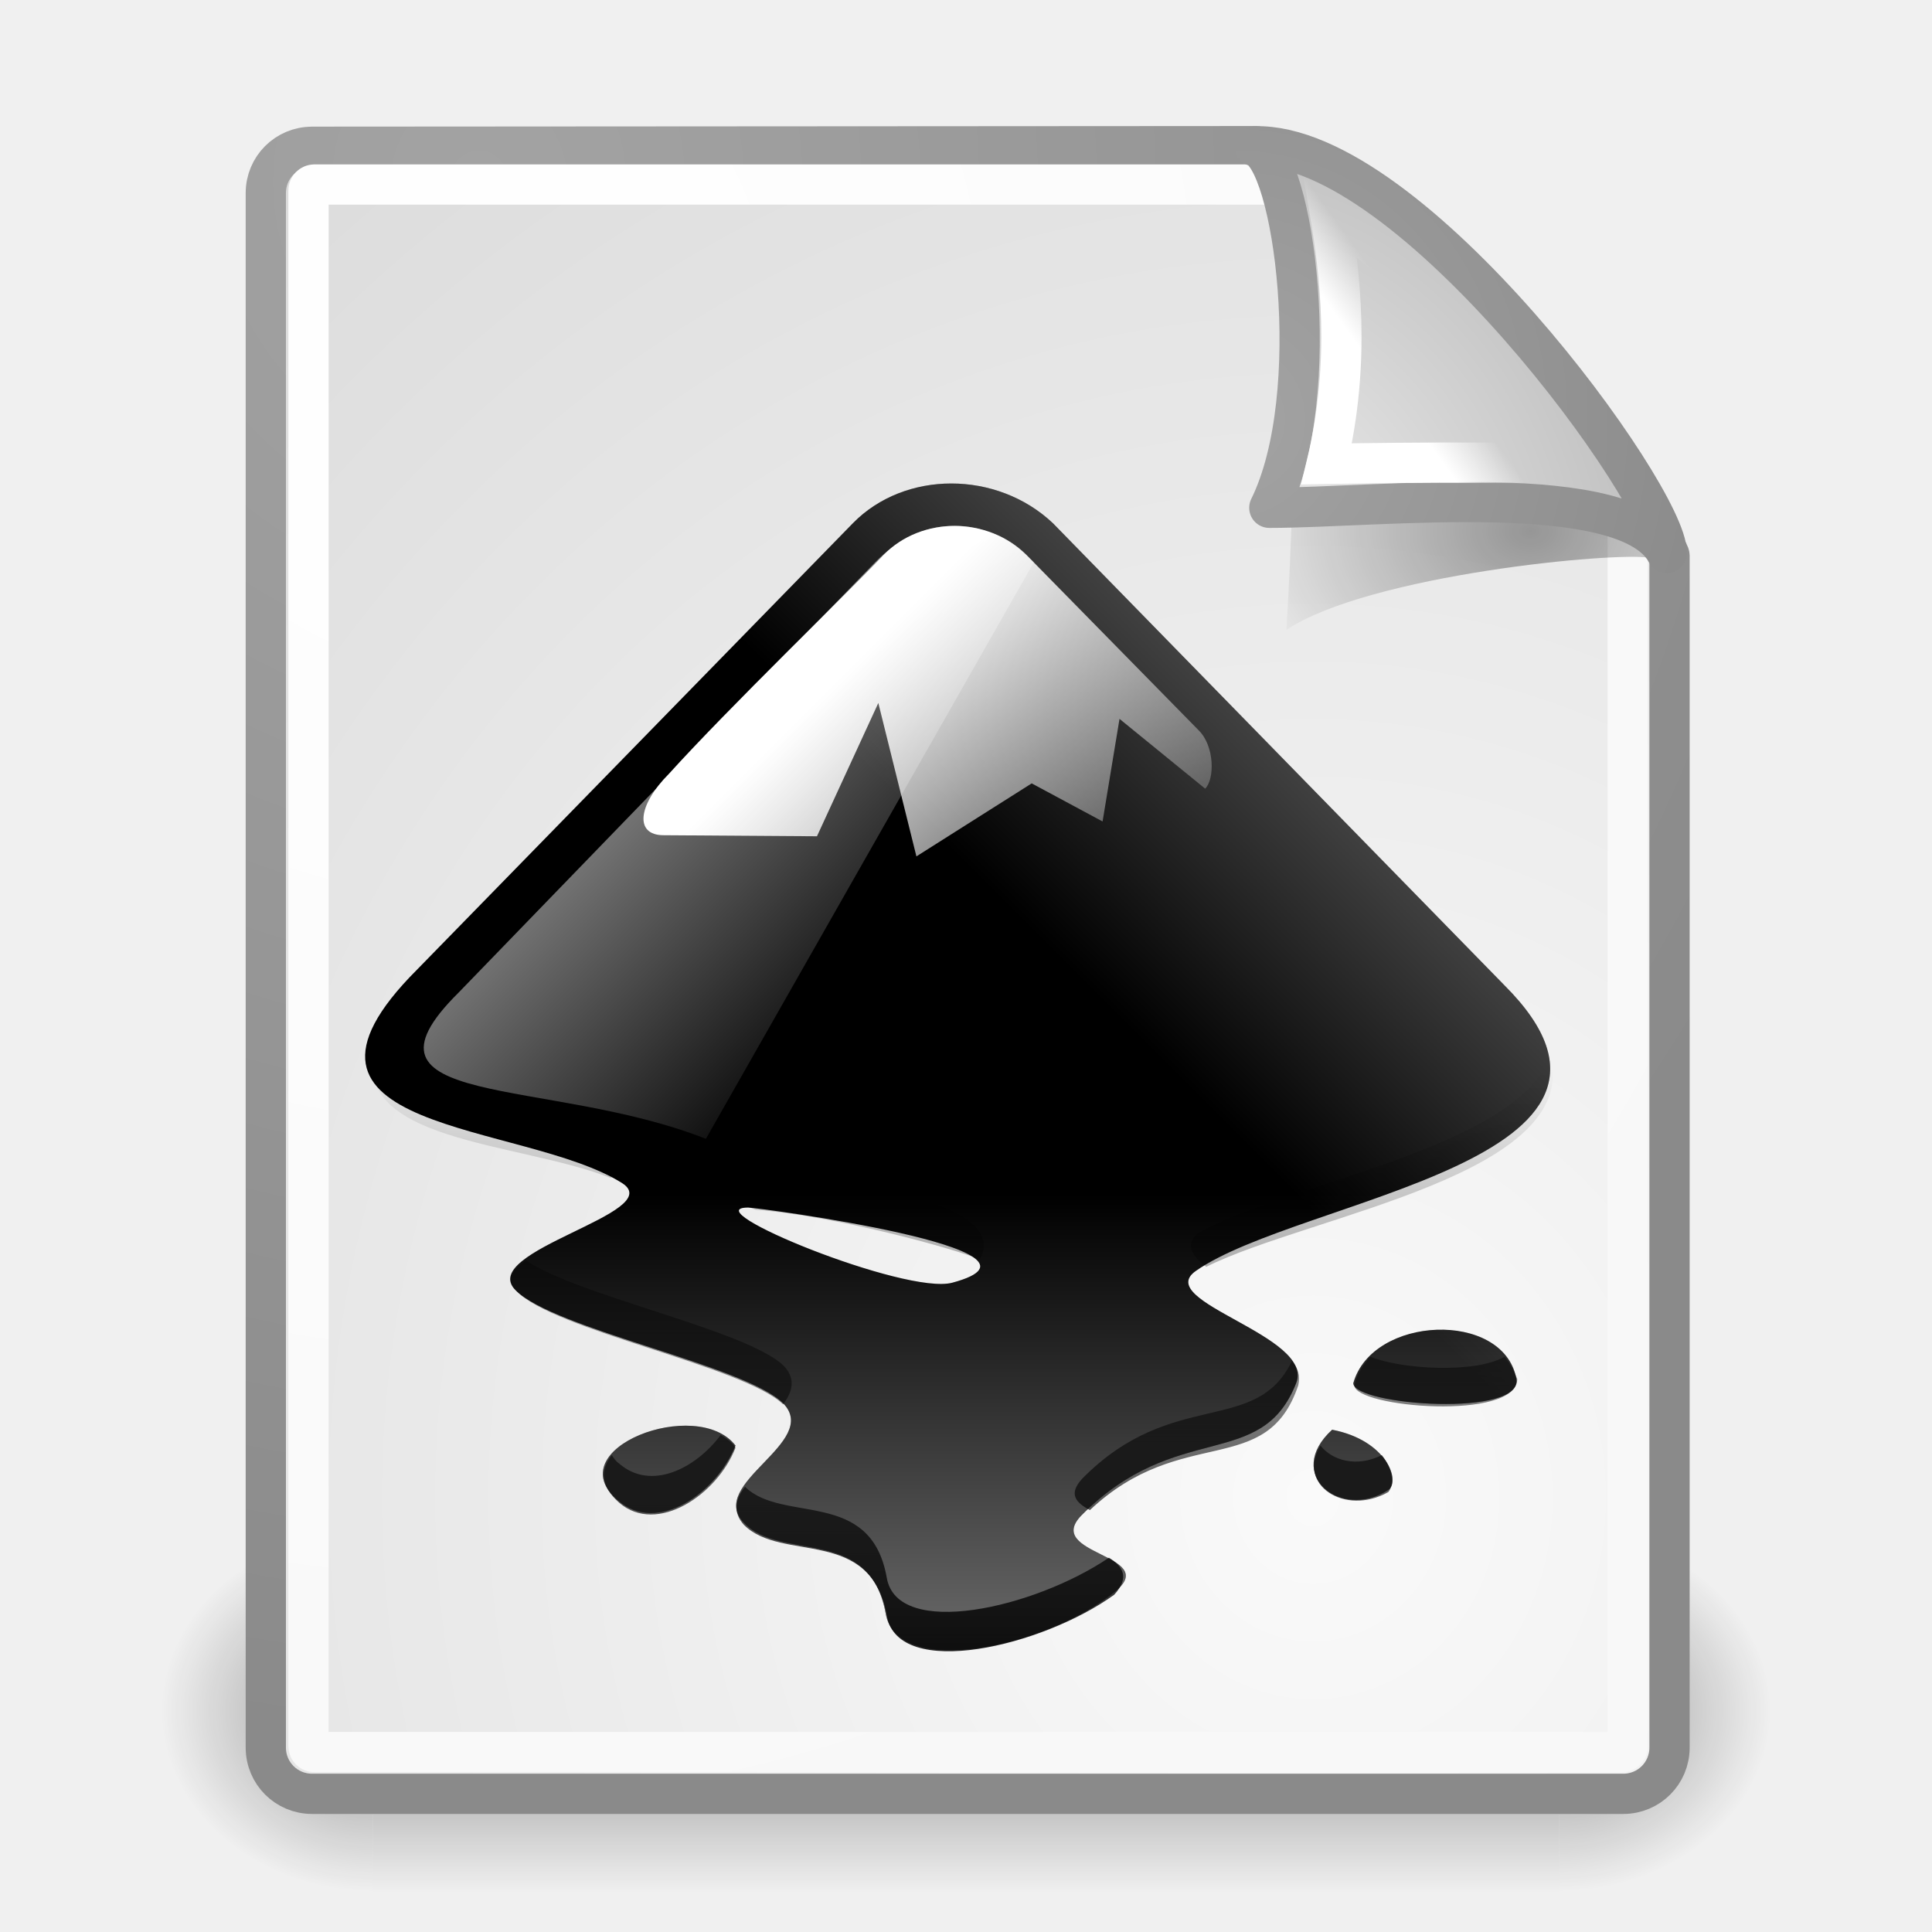
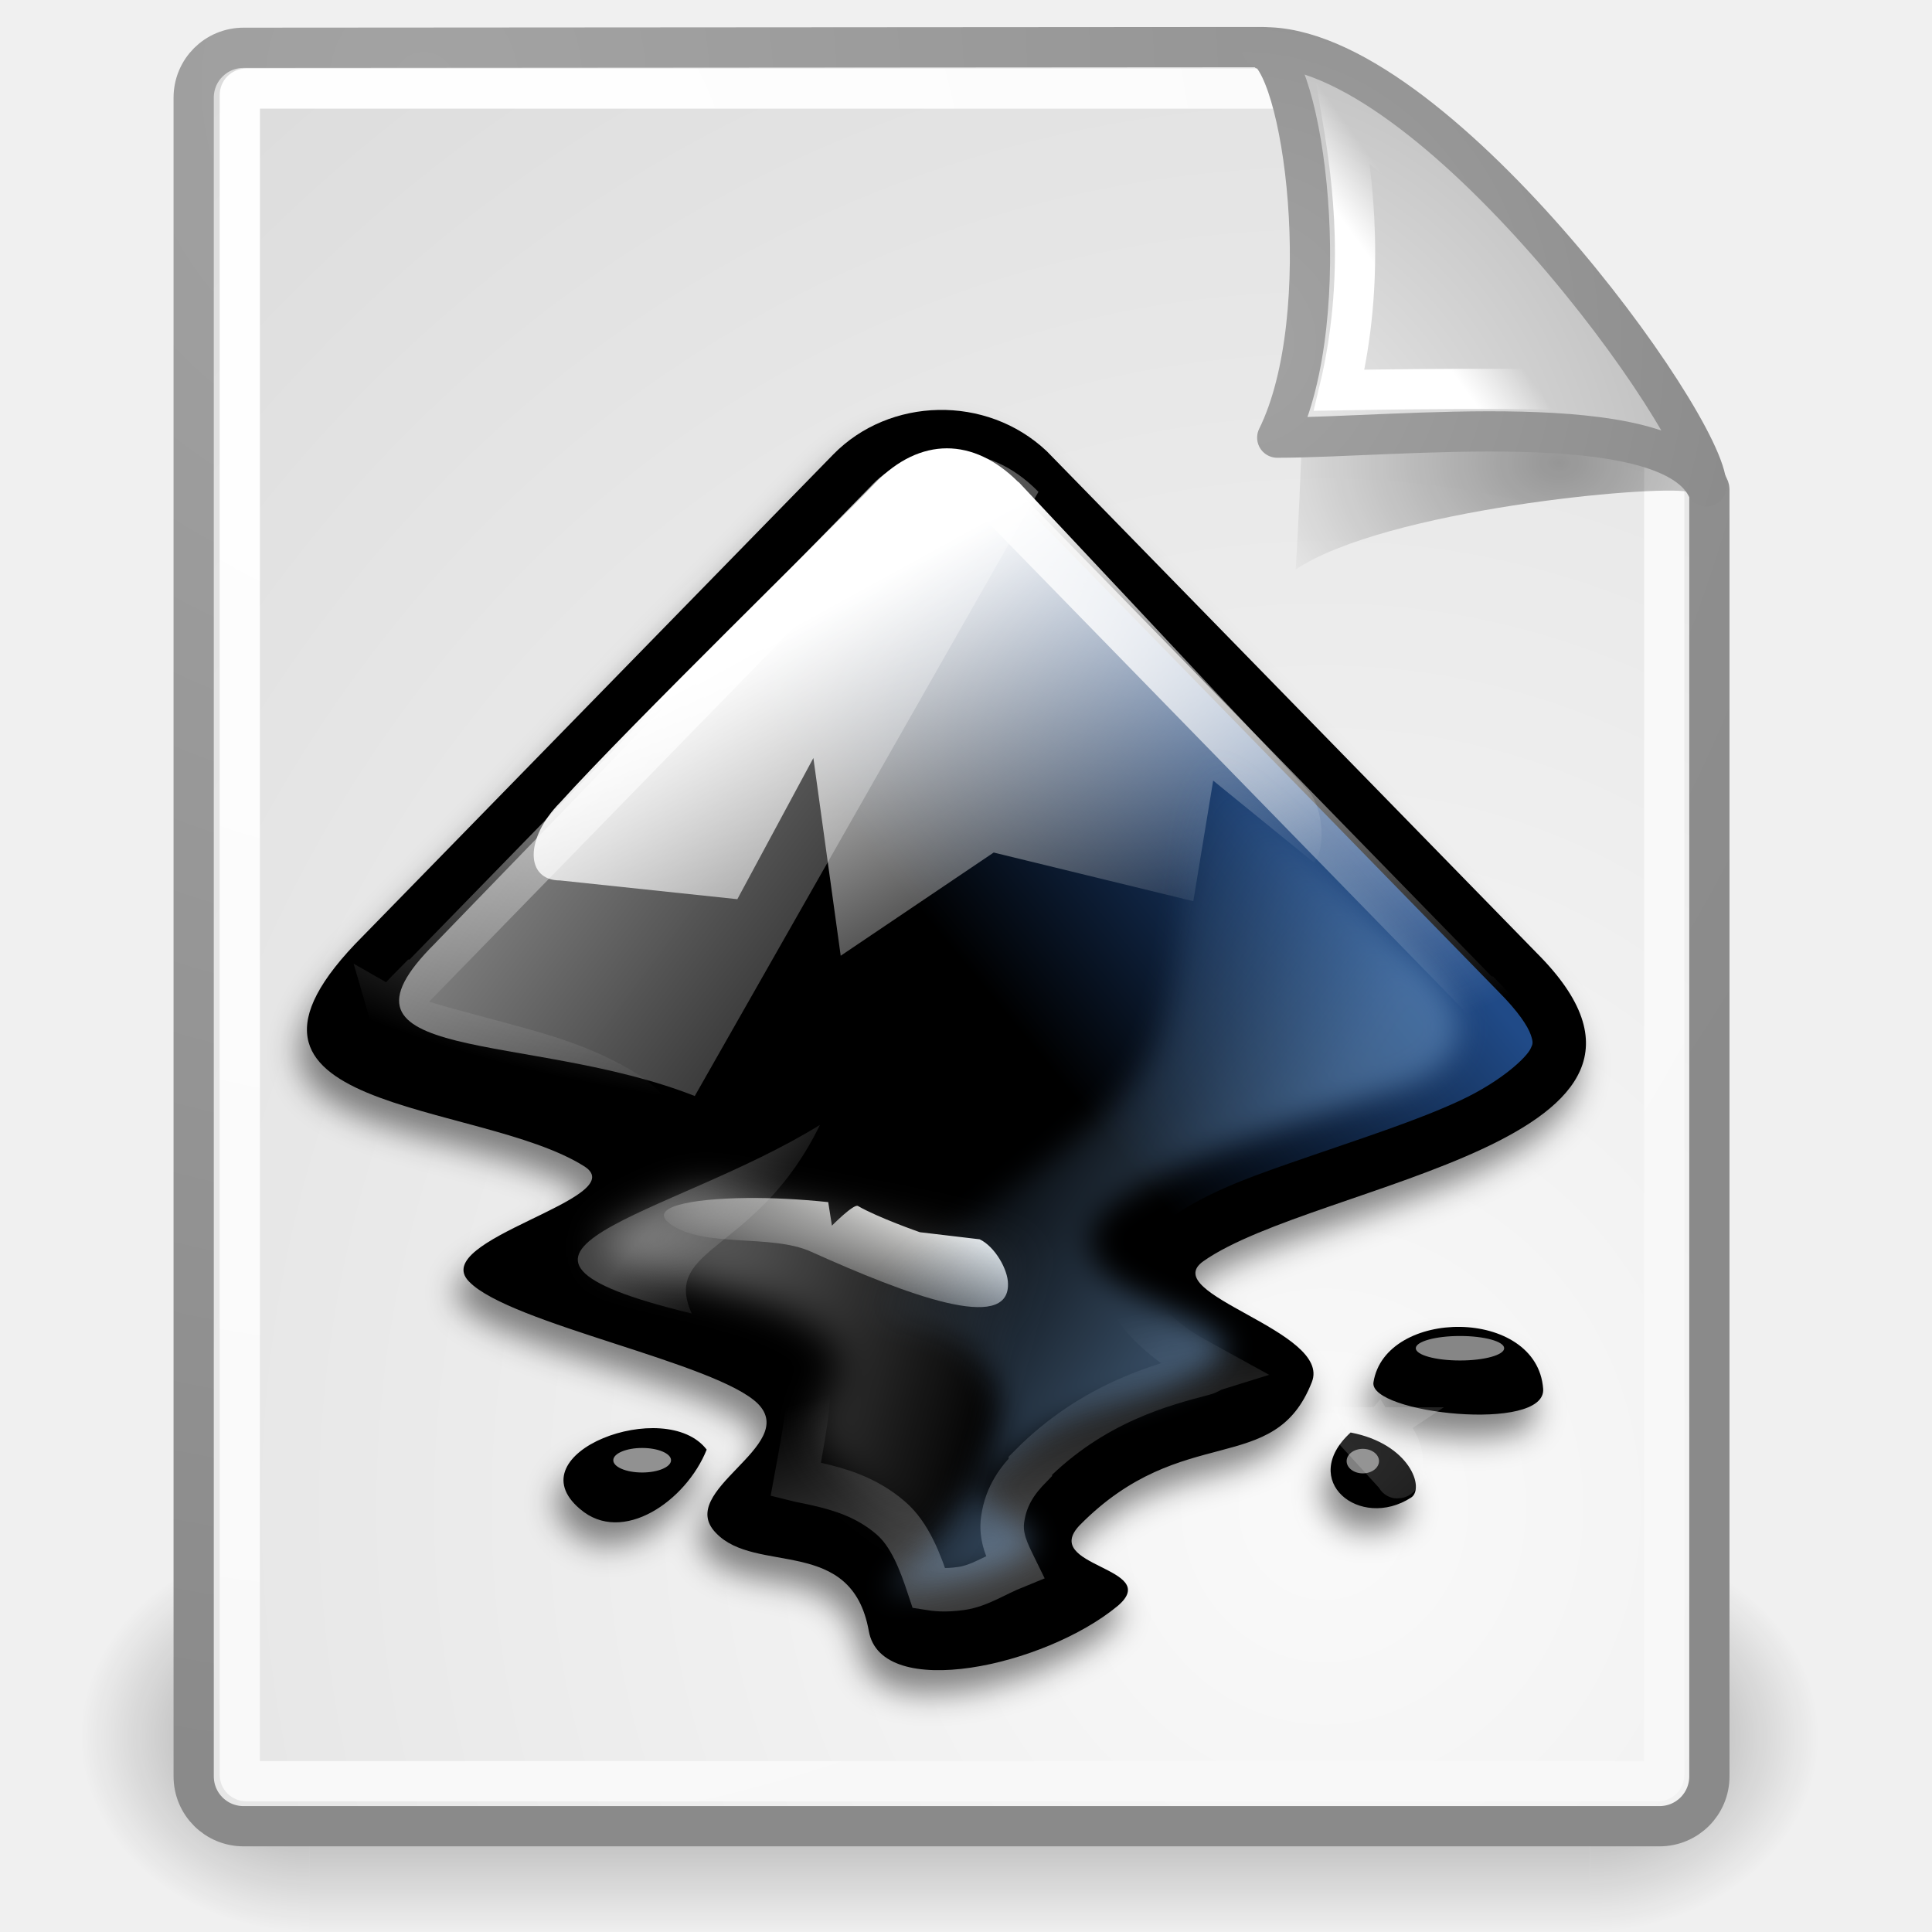
<svg xmlns="http://www.w3.org/2000/svg" xmlns:xlink="http://www.w3.org/1999/xlink" version="1.0" width="48" height="48" id="svg2">
  <defs id="defs4">
-     <linearGradient gradientUnits="userSpaceOnUse" id="linearGradient3391">
-       <stop id="stop3393" offset="0" style="stop-color:white;stop-opacity:1" />
-       <stop id="stop3395" offset="1" style="stop-color:white;stop-opacity:0" />
+     <filter color-interpolation-filters="sRGB" id="filter9372-1">
+       <feGaussianBlur stdDeviation="0.313" id="feGaussianBlur9374-5" />
+     </filter>
+     <linearGradient id="linearGradient9240-5-8">
+       <stop style="stop-color:#204a87;stop-opacity:1;" offset="0" id="stop9242-3-3" />
+       <stop style="stop-color:#204a87;stop-opacity:0;" offset="1" id="stop9244-4-5" />
    </linearGradient>
-     <linearGradient id="WhiteTransparent" gradientUnits="userSpaceOnUse">
-       <stop style="stop-color:white;stop-opacity:1" offset="0" id="stop7" />
-       <stop style="stop-color:white;stop-opacity:0" offset="1" id="stop9" />
+     <linearGradient gradientUnits="userSpaceOnUse" id="WhiteTransparent-9-5">
+       <stop id="stop7606-0-9" offset="0" style="stop-color:white;stop-opacity:1" />
+       <stop id="stop7608-20-9" offset="1" style="stop-color:white;stop-opacity:0" />
    </linearGradient>
-     <linearGradient id="BlackTransparent" gradientUnits="userSpaceOnUse">
-       <stop style="stop-color:black;stop-opacity:1" offset="0" id="stop12" />
-       <stop style="stop-color:black;stop-opacity:0" offset="1" id="stop14" />
+     <linearGradient id="linearGradient9121-1-7">
+       <stop style="stop-color:#ffffff;stop-opacity:1;" offset="0" id="stop9123-9-6" />
+       <stop style="stop-color:#ffffff;stop-opacity:0;" offset="1" id="stop9125-6-3" />
    </linearGradient>
-     <linearGradient id="liquidSpecular" xlink:href="#WhiteTransparent" x1="0" y1="128" x2="0" y2="76" gradientUnits="userSpaceOnUse" />
-     <linearGradient id="sideSpecular" xlink:href="#linearGradient3391" x1="80" y1="20" x2="60" y2="40" gradientUnits="userSpaceOnUse" />
-     <clipPath clipPathUnits="userSpaceOnUse" id="clipoutline1">
-       <path id="outline1" d="M 54.1,12.5 12.9,54.7 C -2.7,70.3 23,69 32.3,74.9 36.6,77.7 18.5,81.3 22.2,85 c 3.6,3.7 21.7,7.1 25.3,10.7 3.6,3.7 -7.3,7.6 -3.7,11.3 3.5,3.7 11.9,0.2 13.4,8.6 1.1,6.2 15.4,3.1 21.8,-2.2 4,-3.4 -6.9,-3.4 -3.3,-7.1 9,-9.1 17,-4.1 20.3,-12.5 1.8,-4.5 -13.6,-7.7 -9.5,-10.6 9.8,-6.9 45.8,-10.4 29.2,-27 L 73,12.5 c -5.3,-5 -14,-5 -18.9,0 z m -9.9,64.7 c 0.9,0 30.8,4 19.3,7.1 -4.4,1.2 -24.6,-7.1 -19.3,-7.1 z m 57.2,16.6 c 0,2.1 16.3,3.3 15.4,-0.5 -1.3,-6.4 -13.6,-5.9 -15.4,0.5 z m -69.5,11.1 c 3.7,3.2 9.3,-0.7 11.1,-5.2 -3.6,-4.7 -16.9,0.3 -11.1,5.2 z m 67.5,-6.7 c -4.6,4.2 0.8,8.6 5.3,5.7 1.2,-0.8 -0.1,-4.7 -5.3,-5.7 z" />
-     </clipPath>
-     <filter id="ShadowBlur" filterUnits="userSpaceOnUse" x="0" y="0">
-       <feGaussianBlur in="SourceAlpha" stdDeviation="3" result="blur" id="feGaussianBlur24" />
+     <linearGradient id="linearGradient5793-1">
+       <stop style="stop-color:#eeeeec;stop-opacity:1;" offset="0" id="stop5795-5" />
+       <stop style="stop-color:#eeeeec;stop-opacity:0;" offset="1" id="stop5797-0" />
+     </linearGradient>
+     <linearGradient id="linearGradient5899-5">
+       <stop style="stop-color:#ffffff;stop-opacity:1;" offset="0" id="stop5901-0" />
+       <stop style="stop-color:#ffffff;stop-opacity:0;" offset="1" id="stop5903-8" />
+     </linearGradient>
+     <filter color-interpolation-filters="sRGB" id="filter5983-1" x="-0.083" width="1.165" y="-0.122" height="1.245">
+       <feGaussianBlur stdDeviation="3.687" id="feGaussianBlur5985-2" />
    </filter>
-     <linearGradient id="linearGradient2251">
-       <stop style="stop-color:#ffffff;stop-opacity:1;" offset="0" id="stop2253" />
-       <stop style="stop-color:#ffffff;stop-opacity:0;" offset="1" id="stop2255" />
+     <linearGradient gradientUnits="userSpaceOnUse" id="WhiteTransparent-1-6">
+       <stop id="stop7606-1-9" offset="0" style="stop-color:white;stop-opacity:1" />
+       <stop id="stop7608-2-1" offset="1" style="stop-color:white;stop-opacity:0" />
    </linearGradient>
-     <linearGradient id="linearGradient259">
-       <stop id="stop260" offset="0" style="stop-color:#fafafa;stop-opacity:1;" />
-       <stop id="stop261" offset="1" style="stop-color:#bbbbbb;stop-opacity:1;" />
+     <linearGradient gradientUnits="userSpaceOnUse" id="WhiteTransparent-3-0-4">
+       <stop id="stop7606-2-3-2" offset="0" style="stop-color:white;stop-opacity:1" />
+       <stop id="stop7608-6-8-7" offset="1" style="stop-color:white;stop-opacity:0" />
    </linearGradient>
-     <linearGradient id="linearGradient269">
-       <stop id="stop270" offset="0" style="stop-color:#a3a3a3;stop-opacity:1;" />
-       <stop id="stop271" offset="1" style="stop-color:#8a8a8a;stop-opacity:1;" />
+     <linearGradient id="linearGradient10981-3-6-7-03">
+       <stop style="stop-color:#729fcf;stop-opacity:1;" offset="0" id="stop10983-2-9-3-2" />
+       <stop style="stop-color:#729fcf;stop-opacity:0;" offset="1" id="stop10985-3-9-5-8" />
    </linearGradient>
-     <linearGradient id="linearGradient4790">
-       <stop style="stop-color:#000000;stop-opacity:1;" offset="0" id="stop4792" />
-       <stop style="stop-color:#000000;stop-opacity:0;" offset="1" id="stop4794" />
+     <filter color-interpolation-filters="sRGB" id="filter10997-7-3-9-0">
+       <feGaussianBlur stdDeviation="2.77" id="feGaussianBlur10999-0-1-7-3" />
+     </filter>
+     <linearGradient id="linearGradient3688-0">
+       <stop id="stop3690-0" offset="0" style="stop-color:black;stop-opacity:1;" />
+       <stop id="stop3692-3" offset="1" style="stop-color:black;stop-opacity:0;" />
    </linearGradient>
-     <linearGradient id="linearGradient15662">
-       <stop id="stop15664" offset="0" style="stop-color:#ffffff;stop-opacity:1;" />
-       <stop id="stop15666" offset="1" style="stop-color:#f8f8f8;stop-opacity:1;" />
+     <linearGradient id="linearGradient3702-2">
+       <stop id="stop3704-7" offset="0" style="stop-color:black;stop-opacity:0;" />
+       <stop style="stop-color:black;stop-opacity:1;" offset="0.5" id="stop3710-4" />
+       <stop id="stop3706-2" offset="1" style="stop-color:black;stop-opacity:0;" />
    </linearGradient>
-     <linearGradient id="linearGradient3688">
-       <stop id="stop3690" offset="0" style="stop-color:black;stop-opacity:1;" />
-       <stop id="stop3692" offset="1" style="stop-color:black;stop-opacity:0;" />
+     <linearGradient id="linearGradient259-2">
+       <stop id="stop260-4" offset="0" style="stop-color:#fafafa;stop-opacity:1;" />
+       <stop id="stop261-4" offset="1" style="stop-color:#bbbbbb;stop-opacity:1;" />
    </linearGradient>
-     <linearGradient id="linearGradient3702">
-       <stop id="stop3704" offset="0" style="stop-color:black;stop-opacity:0;" />
-       <stop style="stop-color:black;stop-opacity:1;" offset="0.5" id="stop3710" />
-       <stop id="stop3706" offset="1" style="stop-color:black;stop-opacity:0;" />
+     <linearGradient id="linearGradient269-8">
+       <stop id="stop270-6" offset="0" style="stop-color:#a3a3a3;stop-opacity:1;" />
+       <stop id="stop271-0" offset="1" style="stop-color:#8a8a8a;stop-opacity:1;" />
    </linearGradient>
-     <radialGradient xlink:href="#linearGradient3688" id="radialGradient3698" gradientUnits="userSpaceOnUse" gradientTransform="matrix(2.003784,0,0,1.4,27.98813,-17.4)" cx="4.993" cy="43.5" fx="4.993" fy="43.5" r="2.5" />
-     <radialGradient xlink:href="#linearGradient3688" id="radialGradient3700" gradientUnits="userSpaceOnUse" gradientTransform="matrix(2.003784,0,0,1.4,-20.01187,-104.4)" cx="4.993" cy="43.5" fx="4.993" fy="43.5" r="2.5" />
-     <linearGradient xlink:href="#linearGradient3702" id="linearGradient3703" gradientUnits="userSpaceOnUse" x1="25.058" y1="47.028" x2="25.058" y2="39.999" />
-     <radialGradient xlink:href="#linearGradient259" id="radialGradient3705" gradientUnits="userSpaceOnUse" gradientTransform="scale(0.960493,1.041132)" cx="33.967" cy="35.737" fx="33.967" fy="35.737" r="86.708" />
-     <radialGradient xlink:href="#linearGradient269" id="radialGradient3707" gradientUnits="userSpaceOnUse" gradientTransform="matrix(0.968273,0,0,1.032767,3.353553,0.6464468)" cx="8.824" cy="3.756" fx="8.824" fy="3.756" r="37.752" />
-     <radialGradient xlink:href="#linearGradient15662" id="radialGradient3709" gradientUnits="userSpaceOnUse" gradientTransform="matrix(0.968273,0,0,1.032767,3.353553,0.6464468)" cx="8.144" cy="7.268" fx="8.144" fy="7.268" r="38.159" />
-     <radialGradient xlink:href="#linearGradient4790" id="radialGradient3711" gradientUnits="userSpaceOnUse" gradientTransform="matrix(1.744653,0,0,1.283833,-26.58256,-3.478359)" cx="37.03" cy="12.989" fx="37.03" fy="12.989" r="4.293" />
-     <radialGradient xlink:href="#linearGradient259" id="radialGradient3713" gradientUnits="userSpaceOnUse" gradientTransform="matrix(0.148355,1.009137e-2,-1.104438e-2,0.162365,25.06011,12.81706)" cx="30.654" cy="14.937" fx="30.654" fy="14.937" r="86.708" />
-     <radialGradient xlink:href="#linearGradient269" id="radialGradient3715" gradientUnits="userSpaceOnUse" gradientTransform="matrix(0.331735,0,0,0.353831,20.10526,9.5823)" cx="31.863" cy="2.367" fx="31.863" fy="2.367" r="37.752" />
-     <linearGradient xlink:href="#linearGradient2251" id="linearGradient3717" gradientUnits="userSpaceOnUse" gradientTransform="matrix(-3.277938e-2,-0.999463,0.999463,-3.277938e-2,-0.709646,45.06274)" x1="33.396" y1="36.921" x2="34.17" y2="38.07" />
-     <linearGradient xlink:href="#WhiteTransparent" id="linearGradient3731" gradientUnits="userSpaceOnUse" x1="0" y1="128" x2="0" y2="76" />
-     <linearGradient xlink:href="#linearGradient3391" id="linearGradient3733" gradientUnits="userSpaceOnUse" x1="80" y1="20" x2="60" y2="40" />
-     <linearGradient xlink:href="#WhiteTransparent" id="linearGradient3735" gradientUnits="userSpaceOnUse" x1="33" y1="35" x2="58" y2="60" />
-     <linearGradient xlink:href="#BlackTransparent" id="linearGradient3737" gradientUnits="userSpaceOnUse" x1="0" y1="128" x2="0" y2="64" />
-     <linearGradient xlink:href="#WhiteTransparent" id="linearGradient3739" gradientUnits="userSpaceOnUse" x1="60" y1="20" x2="90" y2="50" />
+     <linearGradient id="linearGradient15662-9">
+       <stop id="stop15664-2" offset="0" style="stop-color:#ffffff;stop-opacity:1;" />
+       <stop id="stop15666-2" offset="1" style="stop-color:#f8f8f8;stop-opacity:1;" />
+     </linearGradient>
+     <linearGradient id="linearGradient4790-1">
+       <stop style="stop-color:#000000;stop-opacity:1;" offset="0" id="stop4792-8" />
+       <stop style="stop-color:#000000;stop-opacity:0;" offset="1" id="stop4794-3" />
+     </linearGradient>
+     <linearGradient id="linearGradient2251-4">
+       <stop style="stop-color:#ffffff;stop-opacity:1;" offset="0" id="stop2253-5" />
+       <stop style="stop-color:#ffffff;stop-opacity:0;" offset="1" id="stop2255-1" />
+     </linearGradient>
+     <radialGradient xlink:href="#linearGradient3688-0" id="radialGradient1948" gradientUnits="userSpaceOnUse" gradientTransform="matrix(2.00378,0,0,1.4,27.9881,-17.4)" cx="4.993" cy="43.5" fx="4.993" fy="43.5" r="2.5" />
+     <radialGradient xlink:href="#linearGradient3688-0" id="radialGradient1950" gradientUnits="userSpaceOnUse" gradientTransform="matrix(2.00378,0,0,1.4,-20.0119,-104.4)" cx="4.993" cy="43.5" fx="4.993" fy="43.5" r="2.5" />
+     <linearGradient xlink:href="#linearGradient3702-2" id="linearGradient1952" gradientUnits="userSpaceOnUse" x1="25.058" y1="47.028" x2="25.058" y2="39.999" />
+     <radialGradient xlink:href="#linearGradient259-2" id="radialGradient1954" gradientUnits="userSpaceOnUse" gradientTransform="scale(0.960493,1.04113)" cx="33.967" cy="35.737" fx="33.967" fy="35.737" r="86.709" />
+     <radialGradient xlink:href="#linearGradient269-8" id="radialGradient1956" gradientUnits="userSpaceOnUse" gradientTransform="matrix(0.968273,0,0,1.03277,3.35355,0.646447)" cx="8.824" cy="3.756" fx="8.824" fy="3.756" r="37.752" />
+     <radialGradient xlink:href="#linearGradient15662-9" id="radialGradient1958" gradientUnits="userSpaceOnUse" gradientTransform="matrix(0.968273,0,0,1.03277,3.35355,0.646447)" cx="8.144" cy="7.268" fx="8.144" fy="7.268" r="38.159" />
+     <radialGradient xlink:href="#linearGradient4790-1" id="radialGradient1960" gradientUnits="userSpaceOnUse" gradientTransform="matrix(1.74465,0,0,1.28383,-26.5826,-3.47836)" cx="37.03" cy="12.989" fx="37.03" fy="12.989" r="4.293" />
+     <radialGradient xlink:href="#linearGradient259-2" id="radialGradient1962" gradientUnits="userSpaceOnUse" gradientTransform="matrix(0.148355,0.010091,-0.011044,0.162365,25.0601,12.8171)" cx="30.654" cy="14.937" fx="30.654" fy="14.937" r="86.709" />
+     <radialGradient xlink:href="#linearGradient269-8" id="radialGradient1964" gradientUnits="userSpaceOnUse" gradientTransform="matrix(0.331735,0,0,0.353831,20.1053,9.5823)" cx="31.863" cy="2.367" fx="31.863" fy="2.367" r="37.752" />
+     <linearGradient xlink:href="#linearGradient2251-4" id="linearGradient1966" gradientUnits="userSpaceOnUse" gradientTransform="matrix(-0.032779,-0.999463,0.999463,-0.032779,-0.709646,45.0627)" x1="33.396" y1="36.921" x2="34.17" y2="38.07" />
+     <linearGradient xlink:href="#linearGradient9240-5-8" id="linearGradient1968" gradientUnits="userSpaceOnUse" x1="162.099" y1="16.777" x2="156.064" y2="21.76" />
+     <linearGradient xlink:href="#WhiteTransparent-9-5" id="linearGradient1970" gradientUnits="userSpaceOnUse" gradientTransform="matrix(0.253527,0,0,0.253465,138.343,7.04109)" x1="60" y1="20" x2="78.206" y2="53.059" />
+     <radialGradient xlink:href="#linearGradient9121-1-7" id="radialGradient1972" gradientUnits="userSpaceOnUse" gradientTransform="matrix(1.41513,-0.393055,0.087838,0.316248,-66.2948,82.8061)" cx="154.272" cy="32.748" fx="154.272" fy="32.748" r="12.299" />
+     <radialGradient xlink:href="#linearGradient9121-1-7" id="radialGradient1974" gradientUnits="userSpaceOnUse" gradientTransform="matrix(1.47897,-0.002431,0.001243,0.756154,-73.6441,3.93312)" cx="153.72" cy="14.005" fx="153.72" fy="14.005" r="12.299" />
+     <linearGradient xlink:href="#linearGradient5793-1" id="linearGradient1976" gradientUnits="userSpaceOnUse" gradientTransform="matrix(0.255041,0,0,0.255041,141.924,3.28816)" x1="57.225" y1="76.246" x2="53.632" y2="84.48" />
+     <linearGradient xlink:href="#linearGradient5899-5" id="linearGradient1978" gradientUnits="userSpaceOnUse" x1="95.5" y1="208.164" x2="153.5" y2="223.5" />
+     <linearGradient xlink:href="#WhiteTransparent-1-6" id="linearGradient1980" gradientUnits="userSpaceOnUse" gradientTransform="matrix(0.195821,0,0,0.195821,138.344,-12.8855)" x1="73.712" y1="180.476" x2="82.754" y2="187.66" />
+     <linearGradient xlink:href="#WhiteTransparent-3-0-4" id="linearGradient1982" gradientUnits="userSpaceOnUse" gradientTransform="matrix(0.209666,0,0,0.209666,144.505,6.01842)" x1="33" y1="35" x2="73.645" y2="65.416" />
+     <linearGradient xlink:href="#linearGradient10981-3-6-7-03" id="linearGradient1984" gradientUnits="userSpaceOnUse" gradientTransform="translate(-130.166,-83.3528)" x1="195.813" y1="206.5" x2="148.7" y2="176.5" />
  </defs>
  <style type="text/css" id="style26">
	.specularity {opacity:0.5;}
	.low-specularity {opacity:0.25;}
	.full-specularity {opacity:1;}
	.black {fill:#000000;}
	.white {fill:#ffffff;}
	.outline-big {stroke-width:16;stroke:none;opacity:0.1;fill:none;}
	.outline-small {stroke-width:8;stroke:none;opacity:0.2;fill:none;}
	.stroke-highlight {fill:none;stroke:none;opacity:0.2;}
       	.base-shadow 	{fill:black;opacity:75;}
	</style>
-   <g id="g3719">
-     <g transform="translate(-2e-6,2.82e-5)" id="g2033" style="display:inline">
-       <g transform="matrix(1.052632,0,0,1.285713,-1.263158,-13.42854)" style="opacity:0.4" id="g3712">
-         <rect style="opacity:1;fill:url(#radialGradient3698);fill-opacity:1;stroke:none" id="rect2801" width="5" height="7" x="38" y="40" />
-         <rect style="opacity:1;fill:url(#radialGradient3700);fill-opacity:1;stroke:none" id="rect3696" width="5" height="7" x="-10" y="-47" transform="scale(-1,-1)" />
-         <rect style="opacity:1;fill:url(#linearGradient3703);fill-opacity:1;stroke:none" id="rect3700" width="28" height="7" x="10" y="40" />
+   <g id="layer1" />
+   <g id="g1919" transform="translate(-0.40434,0.2503)">
+     <g id="g3719" transform="matrix(1.07978,0,0,1.07978,-1.91477,-2.99985)">
+       <g style="display:inline" id="g2033" transform="translate(-2e-6,2.82e-5)">
+         <g id="g3712" style="opacity:0.4" transform="matrix(1.05263,0,0,1.28571,-1.26316,-13.4285)">
+           <rect y="40" x="38" height="7" width="5" id="rect2801" style="fill:url(#radialGradient1948);fill-opacity:1;stroke:none" />
+           <rect transform="scale(-1,-1)" y="-47" x="-10" height="7" width="5" id="rect3696" style="fill:url(#radialGradient1950);fill-opacity:1;stroke:none" />
+           <rect y="40" x="10" height="7" width="28" id="rect3700" style="fill:url(#linearGradient1952);fill-opacity:1;stroke:none" />
+         </g>
      </g>
+       <path style="fill:url(#radialGradient1954);fill-opacity:1;fill-rule:nonzero;stroke:url(#radialGradient1956);stroke-width:0.926;stroke-linecap:round;stroke-linejoin:round;stroke-miterlimit:4;stroke-opacity:1;stroke-dashoffset:0;marker:none;visibility:visible;display:block;overflow:visible" d="m 7.753,3.646 23.447,-0.016 c 0,0 10.279,9.544 10.279,10.18 l 0,29.607 c 0,0.637 -0.512,1.149 -1.149,1.149 l -32.577,0 c -0.637,0 -1.149,-0.512 -1.149,-1.149 l 0,-38.622 c 0,-0.637 0.512,-1.149 1.149,-1.149 z" id="rect15391" />
+       <path style="fill:none;stroke:url(#radialGradient1958);stroke-width:0.926;stroke-linecap:round;stroke-linejoin:round;stroke-miterlimit:4;stroke-opacity:1;stroke-dashoffset:0;marker:none;visibility:visible;display:block;overflow:visible" d="m 7.815,4.584 24.876,0 c 0,0 7.75,8.021 7.75,8.104 l 0,30.693 c 0,0.083 -0.066,0.149 -0.149,0.149 l -32.478,0 c -0.083,0 -0.149,-0.066 -0.149,-0.149 l 0,-38.648 c 0,-0.083 0.067,-0.149 0.149,-0.149 z" id="rect15660" />
+       <path style="opacity:0.357;fill:url(#radialGradient1960);fill-opacity:1;fill-rule:evenodd;stroke:none;marker:none;visibility:visible;display:inline;overflow:visible" d="m 40.985,13.861 c -0.728,-1.347 -6.103,-3.731 -8.901,-4.53 0.17,1.573 -0.123,6.318 -0.123,6.318 2.062,-1.375 8.243,-1.95 9.023,-1.788 z" id="path5348" />
+       <path style="fill:url(#radialGradient1962);fill-opacity:1;fill-rule:nonzero;stroke:url(#radialGradient1964);stroke-width:0.926;stroke-linecap:butt;stroke-linejoin:round;stroke-miterlimit:4;stroke-opacity:1;stroke-dasharray:none;stroke-dashoffset:0;marker:none;visibility:visible;display:block;overflow:visible" d="M 41.411,13.739 C 41.424,12.324 35.058,3.532 31.175,3.635 c 0.973,0.233 1.75,6.168 0.361,8.981 2.75,0 8.911,-0.735 9.874,1.123 z" id="path2210" />
+       <path id="path2247" d="M 39.122,11.586 C 38.393,10.24 34.963,6.517 33.04,5.28 c 0.239,1.426 0.537,3.682 -0.078,6.245 0,0 5.379,-0.1 6.16,0.062 z" style="fill:none;stroke:url(#linearGradient1966);stroke-width:0.926;stroke-linecap:butt;stroke-linejoin:miter;stroke-miterlimit:4;stroke-opacity:1;stroke-dasharray:none;stroke-dashoffset:0;marker:none;visibility:visible;display:inline;overflow:visible" />
    </g>
-     <path id="rect15391" d="M 7.753,3.646 31.2,3.631 c 0,0 10.279,9.544 10.279,10.18 l 0,29.607 c 0,0.637 -0.512,1.149 -1.149,1.149 l -32.577,0 c -0.637,0 -1.149,-0.512 -1.149,-1.149 l 0,-38.622 c 0,-0.637 0.512,-1.149 1.149,-1.149 z" style="fill:url(#radialGradient3705);fill-opacity:1;fill-rule:nonzero;stroke:url(#radialGradient3707);stroke-width:1;stroke-linecap:round;stroke-linejoin:round;stroke-miterlimit:4;stroke-opacity:1;stroke-dashoffset:0;marker:none;marker-start:none;marker-mid:none;marker-end:none;visibility:visible;display:block;overflow:visible" />
-     <path id="rect15660" d="m 7.815,4.584 24.876,0 c 0,0 7.75,8.021 7.75,8.104 l 0,30.693 c 0,0.083 -0.066,0.149 -0.149,0.149 l -32.478,0 c -0.083,0 -0.149,-0.066 -0.149,-0.149 l 0,-38.648 c 0,-0.083 0.066,-0.149 0.149,-0.149 z" style="fill:none;stroke:url(#radialGradient3709);stroke-width:1;stroke-linecap:round;stroke-linejoin:round;stroke-miterlimit:4;stroke-opacity:1;stroke-dashoffset:0;marker:none;marker-start:none;marker-mid:none;marker-end:none;visibility:visible;display:block;overflow:visible" />
-     <path id="path5348" d="m 40.985,13.861 c -0.728,-1.347 -6.103,-3.731 -8.901,-4.53 0.17,1.573 -0.123,6.318 -0.123,6.318 2.062,-1.375 8.243,-1.95 9.023,-1.788 z" style="opacity:0.357;fill:url(#radialGradient3711);fill-opacity:1;fill-rule:evenodd;stroke:none;marker:none;marker-start:none;marker-mid:none;marker-end:none;visibility:visible;display:inline;overflow:visible" />
-     <path id="path2210" d="M 41.411,13.739 C 41.424,12.324 35.058,3.532 31.175,3.635 c 0.973,0.233 1.75,6.168 0.361,8.981 2.75,0 8.911,-0.735 9.874,1.123 z" style="opacity:1;fill:url(#radialGradient3713);fill-opacity:1;fill-rule:nonzero;stroke:url(#radialGradient3715);stroke-width:1;stroke-linecap:butt;stroke-linejoin:round;stroke-miterlimit:4;stroke-opacity:1;stroke-dasharray:none;stroke-dashoffset:0;marker:none;marker-start:none;marker-mid:none;marker-end:none;visibility:visible;display:block;overflow:visible" />
-     <path style="opacity:1;fill:none;stroke:url(#linearGradient3717);stroke-width:1;stroke-linecap:butt;stroke-linejoin:miter;stroke-miterlimit:4;stroke-opacity:1;stroke-dasharray:none;stroke-dashoffset:0;marker:none;marker-start:none;marker-mid:none;marker-end:none;visibility:visible;display:inline;overflow:visible" d="m 39.122,11.586 c -0.728,-1.347 -4.159,-5.07 -6.081,-6.307 0.239,1.426 0.537,3.682 -0.079,6.245 0,0 5.379,-0.1 6.16,0.062 z" id="path2247" />
-   </g>
-   <g id="g3576" transform="matrix(0.9832152,0,0,0.9832152,7.279591,-3.480301)">
-     <g transform="matrix(0.267301,0,0,0.267301,-0.3120837,13.41808)" id="g28">
-       <path style="opacity:1;fill:#000000;filter:url(#ShadowBlur)" id="path30" d="m 8,62.9 c -2.5,9.4 15.4,11.1 24.3,14.7 2.2,1 1.2,-3.2 0.1,-4.2 C 25.2,69.8 10.2,69 8,62.9 z m 111.6,1 c -2.7,8.9 -25,13.1 -33,17.8 -2.1,1.2 -3.2,6.3 0.4,4.3 9.6,-5.3 35.8,-10.7 32.6,-22.1 z M 44.3,75.7 C 41,75.7 39,77.3 44.9,79.4 52.6,80 63.7,83 66,84 69.8,77.5 45,75.7 44.3,75.7 z m -21.1,8.5 c -1.4,-1.2 -2.9,1 -0.9,2.8 3.5,3.8 22.6,7.9 26.3,11.5 1.8,0.9 1.2,-2.5 0.1,-3.6 C 45.3,91.5 28.2,87.6 23.2,84.2 z m 78.5,9.7 c 0.2,3.5 15.8,7.6 15.2,0.1 -0.2,-2.6 -15.4,-2.7 -15.2,-0.1 z m -6.1,-0.2 c -3.4,7.1 -11.3,2.5 -19.8,11.1 -2.3,1.7 -1.3,6.2 1,3.8 8.7,-8.2 16.4,-3.7 19.4,-12.6 0.2,-1 0,-1.6 -0.6,-2.3 z M 31.5,106 c 4.5,5 9.8,1.8 11.5,-5.7 -0.4,-1.7 -16.8,0.1 -11.5,5.7 z m 67.2,-5.8 c -5.4,4.4 3.3,9.4 6,5.8 3.6,-4.7 -3.4,-3.4 -6,-5.8 z M 43.5,105 c -0.9,1.2 -0.8,3 0.3,4.2 3.6,3.6 12,0.1 13.5,8.6 1.1,6.1 15.2,3.5 22,-1.4 1.5,-1.6 1.6,-5.4 -0.3,-4.4 -29.8,13.4 -10.8,-3.8 -35.5,-7 z" class="base-shadow" />
-       <use height="128" width="128" y="0" x="0" style="opacity:0.1;fill:none;stroke:none" id="use32" xlink:href="#outline1" class="outline-big" />
-       <use height="128" width="128" y="0" x="0" style="opacity:0.2;fill:none;stroke:none" id="use34" xlink:href="#outline1" class="outline-small" />
-       <use height="128" width="128" y="0" x="0" id="use36" xlink:href="#outline1" class="black;" />
-       <use height="128" width="128" y="0" x="0" style="opacity:0.2;fill:none;stroke:none" id="use38" class="stroke-highlight" xlink:href="#outline1" clip-path="url(#clipoutline1)" />
-       <use height="128" width="128" y="0" x="0" id="use40" xlink:href="#outline1" class="specularity" style="opacity:0.5;fill:url(#linearGradient3731)" />
-       <use height="128" width="128" y="0" x="0" id="use42" xlink:href="#outline1" class="low-specularity" style="opacity:0.25;fill:url(#linearGradient3733);fill-opacity:1" />
-       <path id="path44" d="m 16.8,56.9 c -11.1,11 8.4,7.9 23.4,13.8 l 31,-54.5 c -4.7,-4.8 -10.7,-4.4 -15,0 z" style="opacity:0.5;fill:url(#linearGradient3735)" class="specularity" />
-       <path id="path46" d="m 8.9,61.7 c -2.6,9.4 13.4,9.2 22.3,12.7 1.5,-0.9 2.3,-2 1.2,-3 C 25.2,67.8 11,67.8 8.9,61.7 z m 111.1,1 c -2.7,8.9 -25.5,12.3 -33.4,17 -1.1,1.1 -0.4,2.1 0.9,3.1 9.8,-4.9 35.7,-8.7 32.5,-20.1 z m -75.7,11 c -3.2,0 -5.2,1.6 0.6,3.7 7.7,0.6 18.8,3.7 21.2,4.7 3.7,-6.6 -21,-8.4 -21.8,-8.4 z m -21.1,8.5 c -1.3,0.9 -2,1.9 -0.9,2.9 3.5,3.7 21.5,7.1 25.2,10.7 0.9,-1.2 1.2,-2.4 0.1,-3.6 -3.4,-3.4 -19.4,-6.6 -24.4,-10 z m 79.8,9.1 c -0.7,0.8 -1.3,1.7 -1.5,2.7 0,2.1 15.4,3.4 15.4,-0.6 -0.3,-0.7 -0.6,-1.4 -1.2,-2.1 -2.8,1.6 -9.7,1.2 -12.7,0 z m -7.4,0.4 c -3.4,7.1 -11.3,2.5 -19.8,11.1 -1.4,1.5 -0.6,2.3 0.7,3 8.7,-8.2 16.7,-2.9 19.7,-11.8 0.2,-0.9 0,-1.6 -0.6,-2.3 z m -54,7 c -2.4,3.2 -6.6,5.3 -9.6,2.7 -0.3,-0.2 -0.5,-0.5 -0.7,-0.8 -1.1,1.4 -1.1,2.9 0.7,4.5 3.6,3.1 9.3,-0.8 11,-5.2 -0.3,-0.5 -0.9,-0.9 -1.4,-1.2 z m 56.7,1 c -2.3,3.7 2.3,6.7 6.4,4.4 0.6,-0.7 0.5,-2.1 -0.6,-3.5 -2.4,1.2 -4.7,0.5 -5.8,-0.9 z m -54.4,3.9 c -0.9,1.1 -1.2,2.4 -0.1,3.6 3.6,3.6 12,0.1 13.5,8.6 1.1,6.1 14.7,2.9 21.5,-2 1.5,-1.64 0.8,-2.7 -0.5,-3.5 -7.1,4.8 -20,7.7 -21,1.9 -1.5,-8.5 -9.8,-5.1 -13.4,-8.6 z" class="shade" style="fill:url(#linearGradient3737)" />
-       <path d="m 70.5,15.5 16.3,16.6 c 1.5,1.5 1.5,4.6 0.6,5.5 L 79.3,31 77.7,40.7 71,37.1 60.1,44 56.5,29.5 50.7,42.1 36.2,42 c -2.8,0 -2.4,-2.9 0.5,-5.8 5.7,-6.3 16.8,-17 20.3,-20.7 3.6,-3.7 9.9,-3.6 13.5,0 z" style="opacity:1;fill:url(#linearGradient3739)" class="full-specularity" id="icecap" />
+     <g id="g9198" transform="matrix(1.31363,0,0,1.31363,-183.233,-0.397557)" style="display:inline;enable-background:new">
+       <g id="g9200" transform="matrix(0.92776,0,0,0.92776,14.4185,-0.412514)">
+         <path id="path9354" d="m 151.971,10.296 -9.589,9.819 c -3.631,3.63 2.351,3.327 4.515,4.7 1.001,0.652 -3.211,1.489 -2.35,2.35 0.838,0.861 5.05,1.652 5.888,2.49 0.838,0.861 -1.699,1.768 -0.861,2.629 0.815,0.861 2.77,0.047 3.119,2.001 0.256,1.443 3.584,0.721 5.074,-0.512 0.931,-0.791 -1.606,-0.791 -0.768,-1.652 2.094,-2.117 3.956,-0.954 4.724,-2.909 0.419,-1.047 -3.165,-1.792 -2.211,-2.466 2.281,-1.605 10.66,-2.42 6.796,-6.282 L 156.32,10.233 c -1.234,-1.163 -3.208,-1.1 -4.349,0.063 z m -2.304,15.055 c 0.21,0 7.169,0.931 4.492,1.652 -1.024,0.279 -5.725,-1.652 -4.492,-1.652 z m 13.313,3.863 c -0.1,0.635 3.526,1.034 3.459,0.133 -0.124,-1.669 -3.219,-1.651 -3.459,-0.133 z m -16.176,2.583 c 0.861,0.745 2.165,-0.163 2.584,-1.21 -0.838,-1.094 -3.934,0.07 -2.584,1.21 z m 15.711,-1.559 c -1.071,0.977 0.186,2.001 1.233,1.326 0.279,-0.186 -0.02,-1.094 -1.233,-1.326 z" style="opacity:0.468;filter:url(#filter9372-1)" />
+         <path d="m 152.128,9.826 -9.589,9.819 c -3.631,3.63 2.35,3.327 4.515,4.7 1.001,0.651 -3.212,1.489 -2.351,2.35 0.838,0.861 5.051,1.652 5.889,2.49 0.838,0.861 -1.699,1.768 -0.861,2.629 0.814,0.861 2.769,0.047 3.118,2.001 0.256,1.443 3.585,0.721 5.074,-0.512 0.931,-0.791 -1.606,-0.791 -0.768,-1.652 2.095,-2.118 3.957,-0.954 4.725,-2.909 0.419,-1.047 -3.165,-1.792 -2.211,-2.466 2.281,-1.606 10.66,-2.42 6.796,-6.283 L 156.476,9.763 c -1.233,-1.163 -3.208,-1.1 -4.348,0.063 z m 11.009,18.918 c -0.101,0.635 3.526,1.034 3.459,0.133 -0.124,-1.67 -3.219,-1.651 -3.459,-0.133 z m -16.176,2.583 c 0.861,0.745 2.164,-0.163 2.583,-1.21 -0.837,-1.094 -3.933,0.07 -2.583,1.21 z m 15.71,-1.559 c -1.07,0.977 0.186,2.001 1.234,1.326 0.279,-0.186 -0.02,-1.094 -1.234,-1.326 z" id="path9202" />
+         <path xlink:href="#path9202" id="path9238" d="m 154.312,10 c -0.518,0.01 -1.058,0.239 -1.406,0.594 l -9.594,9.844 c -0.806,0.806 -0.798,1.177 -0.812,1.094 -0,-0.041 -0.04,-0.066 0.03,0 0.08,0.066 0.235,0.203 0.5,0.313 0.53,0.22 1.357,0.399 2.188,0.625 0.83,0.226 1.686,0.461 2.437,0.937 0.16,0.104 0.356,0.25 0.5,0.5 0.144,0.25 0.185,0.621 0.125,0.906 -0.12,0.571 -0.414,0.779 -0.625,0.938 -0.393,0.296 -0.775,0.476 -1.156,0.656 0.441,0.165 0.929,0.324 1.469,0.5 0.633,0.206 1.3,0.4 1.875,0.625 0.575,0.225 1.056,0.4 1.531,0.875 0.236,0.242 0.427,0.628 0.469,1 0.04,0.372 -0.04,0.67 -0.156,0.906 -0.209,0.422 -0.453,0.671 -0.657,0.875 0.194,0.046 0.228,0.049 0.688,0.156 0.398,0.093 0.868,0.242 1.312,0.625 0.405,0.349 0.702,0.897 0.844,1.5 0.125,0.039 0.484,0.06 0.906,0 0.503,-0.072 0.961,-0.359 1.469,-0.594 -0.02,-0.026 -0.04,-0 -0.06,-0.031 -0.186,-0.233 -0.341,-0.657 -0.282,-1.063 0.06,-0.406 0.267,-0.699 0.469,-0.906 1.233,-1.246 2.541,-1.569 3.344,-1.781 0.401,-0.106 0.68,-0.198 0.812,-0.281 0.03,-0.02 0.04,-0.103 0.06,-0.125 -0.164,-0.109 -0.314,-0.206 -0.563,-0.344 -0.36,-0.199 -0.735,-0.358 -1.125,-0.719 -0.195,-0.18 -0.462,-0.46 -0.5,-1 -0.04,-0.54 0.334,-1.044 0.625,-1.25 0.794,-0.559 1.783,-0.883 2.844,-1.25 1.061,-0.367 2.173,-0.725 3.031,-1.125 0.859,-0.401 1.362,-0.889 1.438,-1.062 0.04,-0.087 0.06,-0.109 0,-0.281 -0.06,-0.172 -0.251,-0.469 -0.656,-0.875 l -9.969,-10.219 c -0.01,-0.01 -0.02,-0.021 -0.03,-0.031 -0.401,-0.363 -0.87,-0.541 -1.376,-0.531 z m 8.907,20.281 c -0.03,0.031 -0,0.061 -0.03,0.094 l 0.124,0.125 c -0.02,-0.091 -0.06,-0.174 -0.09,-0.219 z" style="fill:url(#linearGradient1968);fill-opacity:1" />
+         <path d="m 155.903,10.392 5.868,6.254 c 0.38,0.38 0.38,1.277 0.152,1.505 l -2.054,-1.673 -0.405,2.459 -4.069,-0.992 -3.119,2.104 -0.557,-4.031 -1.55,2.878 -3.613,-0.382 c -0.71,0 -0.727,-0.854 0,-1.589 1.445,-1.597 5.54,-5.58 6.427,-6.518 0.913,-0.938 1.999,-0.929 2.912,-0.016 z" style="fill:url(#linearGradient1970)" class="full-specularity" id="path9206" />
+       </g>
+       <path style="opacity:0.527;fill:#ffffff;fill-opacity:1;fill-rule:nonzero;stroke:none;stroke-width:1;marker:none;visibility:visible;display:inline;overflow:visible;enable-background:accumulate" id="path9212" d="m 339.781,74.641 c 0,0.181 -0.595,0.328 -1.328,0.328 -0.734,0 -1.328,-0.147 -1.328,-0.328 0,-0.181 0.595,-0.328 1.328,-0.328 0.734,0 1.328,0.147 1.328,0.328 z" transform="matrix(0.629347,0,0,0.706198,-45.5979,-27.0999)" />
+       <path style="opacity:0.502;fill:#ffffff;fill-opacity:1;fill-rule:nonzero;stroke:none;stroke-width:1;marker:none;visibility:visible;display:inline;overflow:visible;enable-background:accumulate" id="path9214" d="m 335.312,78.562 c 0,0.242 -0.259,0.438 -0.578,0.438 -0.319,0 -0.578,-0.196 -0.578,-0.438 0,-0.242 0.259,-0.438 0.578,-0.438 0.319,0 0.578,0.196 0.578,0.438 z" transform="matrix(0.529648,0,0,0.529648,-11.7223,-13.8642)" />
+       <path style="opacity:0.567;fill:#ffffff;fill-opacity:1;fill-rule:nonzero;stroke:none;stroke-width:1;marker:none;visibility:visible;display:inline;overflow:visible;enable-background:accumulate" id="path9216" d="m 310.031,78.531 c 0,0.242 -0.462,0.438 -1.031,0.438 -0.57,0 -1.031,-0.196 -1.031,-0.438 0,-0.242 0.462,-0.438 1.031,-0.438 0.57,0 1.031,0.196 1.031,0.438 z" transform="matrix(0.529648,0,0,0.529648,-11.7223,-13.8642)" />
+       <path transform="matrix(0.92776,0,0,0.92776,14.4325,-0.578028)" style="opacity:0.3;fill:none;stroke:url(#radialGradient1972);stroke-width:0.886;stroke-miterlimit:4;stroke-opacity:1;stroke-dasharray:none;display:inline;enable-background:new" d="m 154.312,10.344 c -0.431,0.01 -0.879,0.217 -1.156,0.5 l -9.594,9.812 a 1.452,1.452 0 0 1 0,0.031 c -0.677,0.677 -0.602,0.801 -0.624,0.688 0.08,0.045 0.11,0.067 0.25,0.125 0.489,0.203 1.287,0.429 2.124,0.656 0.838,0.228 1.713,0.45 2.532,0.969 0.189,0.123 0.412,0.312 0.594,0.625 0.181,0.313 0.26,0.762 0.187,1.125 -0.146,0.725 -0.512,0.974 -0.75,1.156 -0.169,0.129 -0.312,0.161 -0.469,0.25 0.317,0.118 0.818,0.402 1.063,0.469 0.696,0.189 1.035,0.179 1.687,0.375 0.326,0.098 0.891,0.363 1.188,0.875 0.297,0.512 0.271,0.956 0.25,1.312 -0.03,0.413 -0.152,1.063 -0.25,1.594 0.172,0.043 0.06,0.01 0.437,0.094 0.424,0.099 0.992,0.249 1.5,0.688 0.392,0.337 0.602,0.896 0.781,1.438 0.1,0.016 0.317,0.049 0.657,0 0.371,-0.053 0.688,-0.274 1.093,-0.438 -0.144,-0.294 -0.303,-0.602 -0.25,-0.969 0.07,-0.508 0.33,-0.823 0.563,-1.063 a 1.452,1.452 0 0 1 0,-0.031 c 1.292,-1.306 2.734,-1.664 3.531,-1.875 0.13,-0.034 0.126,-0.065 0.219,-0.094 -0.359,-0.199 -0.735,-0.363 -1.187,-0.781 -0.227,-0.209 -0.609,-0.565 -0.657,-1.25 -0.05,-0.685 0.435,-1.286 0.781,-1.531 0.866,-0.61 1.873,-0.944 2.938,-1.313 1.065,-0.368 2.171,-0.738 3,-1.125 0.829,-0.387 1.271,-0.821 1.281,-0.844 0,-0.012 0,0.07 -0.03,-0.031 -0.03,-0.101 -0.182,-0.369 -0.562,-0.75 a 1.452,1.452 0 0 1 0,-0.031 l -9.969,-10.188 c -0.341,-0.321 -0.724,-0.477 -1.157,-0.469 z m 8.782,19.531 c -0.111,0.074 -0.05,0.16 -0.125,0.25 l 0.656,0.719 c -0.03,0.032 0,-0.08 0.03,-0.125 l -0.562,-0.844 z m 0.562,0.844 c 0.02,-0.045 0.02,-0.01 0.03,-0.125 0.02,-0.233 -0.102,-0.486 -0.219,-0.594 -0.235,-0.216 -0.365,-0.112 -0.344,-0.125 l 0.531,0.844 z" id="path9210" xlink:href="#use7633" />
+       <path xlink:href="#use7633" id="path9208" d="m 154.312,10.469 c -0.406,0.01 -0.806,0.176 -1.062,0.437 l -9.594,9.844 a 1.554,1.554 0 0 1 -0.03,0 c -0.611,0.611 -0.542,0.634 -0.563,0.562 0.06,0.034 0.06,0.055 0.157,0.094 0.477,0.198 1.286,0.397 2.125,0.625 0.839,0.228 1.724,0.469 2.562,1 0.199,0.129 0.433,0.324 0.625,0.656 0.193,0.332 0.297,0.834 0.219,1.219 -0.155,0.77 -0.566,0.999 -0.812,1.188 -0.119,0.091 -0.201,0.118 -0.313,0.187 0.248,0.088 0.675,0.321 0.875,0.375 0.688,0.187 1.012,0.172 1.688,0.375 0.337,0.102 0.905,0.366 1.218,0.906 0.313,0.54 0.304,1.01 0.282,1.375 -0.02,0.395 -0.163,1.019 -0.25,1.5 0.167,0.044 0.04,-0.016 0.374,0.062 0.432,0.1 1.005,0.296 1.532,0.75 0.387,0.334 0.562,0.879 0.75,1.406 0.08,0.012 0.295,0.047 0.625,0 0.332,-0.047 0.599,-0.263 0.969,-0.406 -0.125,-0.295 -0.301,-0.561 -0.25,-0.906 0.08,-0.538 0.351,-0.907 0.593,-1.156 a 1.554,1.554 0 0 1 0.03,0 c 1.31,-1.323 2.768,-1.727 3.563,-1.938 -0.31,-0.164 -0.633,-0.32 -1.031,-0.688 -0.235,-0.217 -0.606,-0.554 -0.656,-1.281 -0.05,-0.727 0.45,-1.4 0.812,-1.656 0.887,-0.624 1.903,-0.944 2.969,-1.312 1.066,-0.369 2.179,-0.711 3,-1.094 0.796,-0.371 1.172,-0.775 1.187,-0.781 -0.03,-0.08 -0.157,-0.345 -0.531,-0.719 a 1.554,1.554 0 0 1 -0.03,0 l -10,-10.25 c -0.307,-0.265 -0.649,-0.383 -1.032,-0.375 z m 8.75,19.312 0.688,1.063 c 0.02,-0.03 0.05,-0.059 0.06,-0.25 0.02,-0.265 -0.144,-0.562 -0.281,-0.688 -0.273,-0.252 -0.454,-0.134 -0.469,-0.125 z m 0.688,1.063 -0.719,-1.031 c -0.112,0.074 -0.05,0.16 -0.125,0.25 l 0.813,0.875 c -0.02,0.014 0.02,-0.082 0.03,-0.094 z" style="fill:none;stroke:url(#radialGradient1974);stroke-width:0.886;stroke-miterlimit:4;stroke-opacity:1;stroke-dasharray:none;display:inline;enable-background:new" transform="matrix(0.92776,0,0,0.92776,14.4325,-0.578028)" />
+       <path style="fill:url(#linearGradient1976);fill-opacity:1;fill-rule:evenodd;stroke:none;display:inline;enable-background:new" d="m 152.458,23.254 c 0.643,0.472 1.912,0.187 2.674,0.531 1.83,0.824 3.747,1.542 3.726,0.609 0,-0.269 -0.246,-0.705 -0.536,-0.843 0,0 -1.131,-0.134 -1.131,-0.134 0,0 -0.787,-0.274 -1.171,-0.496 -0.08,-0.046 -0.492,0.372 -0.492,0.372 0,0 -0.07,-0.445 -0.07,-0.445 -0.535,-0.057 -1.065,-0.082 -1.531,-0.078 -1.118,0.01 -1.873,0.184 -1.465,0.483 z" id="path6076" />
+       <path style="opacity:0.325;fill:url(#linearGradient1978);fill-opacity:1;fill-rule:evenodd;stroke:none;display:inline;filter:url(#filter5983-1);enable-background:new" d="m 95.5,172 c -5.091,1.502 -21.592,7.737 -19.25,12.5 2.244,4.563 40.611,6.401 46.5,20 2.568,5.93 -5.892,10.403 -3.75,16.5 1.65,4.695 14.412,16.491 22.486,22.068 6.333,4.374 14.651,-3.523 11.264,-10.068 -5.396,-10.428 18.443,-23.199 29.25,-29 6.305,-3.384 -13,-20 -13,-20 0,0 -73.5,-12 -73.5,-12 z" id="path6078" transform="matrix(0.094653,0,0,0.094653,143.993,6.34693)" />
+       <path style="opacity:0.251;fill:url(#linearGradient1980);fill-opacity:1;fill-rule:nonzero;stroke:none;stroke-width:2.048;marker:none;visibility:visible;display:inline;overflow:visible;enable-background:accumulate" d="m 155.301,21.388 c -2.842,1.758 -7.261,2.398 -2.425,3.566 -0.576,-1.283 1.247,-1.141 2.425,-3.566 z" id="path5049-2" />
+       <path class="specularity" style="opacity:0.505;fill:url(#linearGradient1982);stroke:none;display:inline;enable-background:new" d="m 148.028,17.948 c -2.328,2.306 1.761,1.656 4.906,2.893 l 6.5,-11.427 c -0.986,-1.006 -2.244,-0.923 -3.145,0 l -8.261,8.533 z" id="path7643-7-0" />
+       <path transform="matrix(0.098866,0,0,0.098866,155.639,13.2647)" id="path10207-4-5" d="m 8.834,171.647 c 0,0 22.592,-2.128 27.818,-8.646 3.058,-3.814 -12.152,-8.264 -8.868,-12 12.35,-14.054 22.731,-13.468 37.05,-19.354 14.319,-5.886 9.035,-8.769 4.404,-11.353 -7.933,-4.427 -25.587,-9.143 -19.747,-19.647 5.877,-10.57 57.343,-25.25 57.343,-25.25 15.596,-5.328 13.639,-14.964 6,-23 L 66.834,6.647 c 0,0 2.283,43.389 -7,62 -11.472,22.999 -72.544,48.662 -47,51.5 9,1 13.321,4.071 17,11 7.576,14.269 -21,40.5 -21,40.5 z" style="opacity:0.484;color:#000000;fill:url(#linearGradient1984);fill-opacity:1;fill-rule:nonzero;stroke:none;stroke-width:2;marker:none;visibility:visible;display:inline;overflow:visible;filter:url(#filter10997-7-3-9-0);enable-background:accumulate" />
    </g>
  </g>
</svg>
